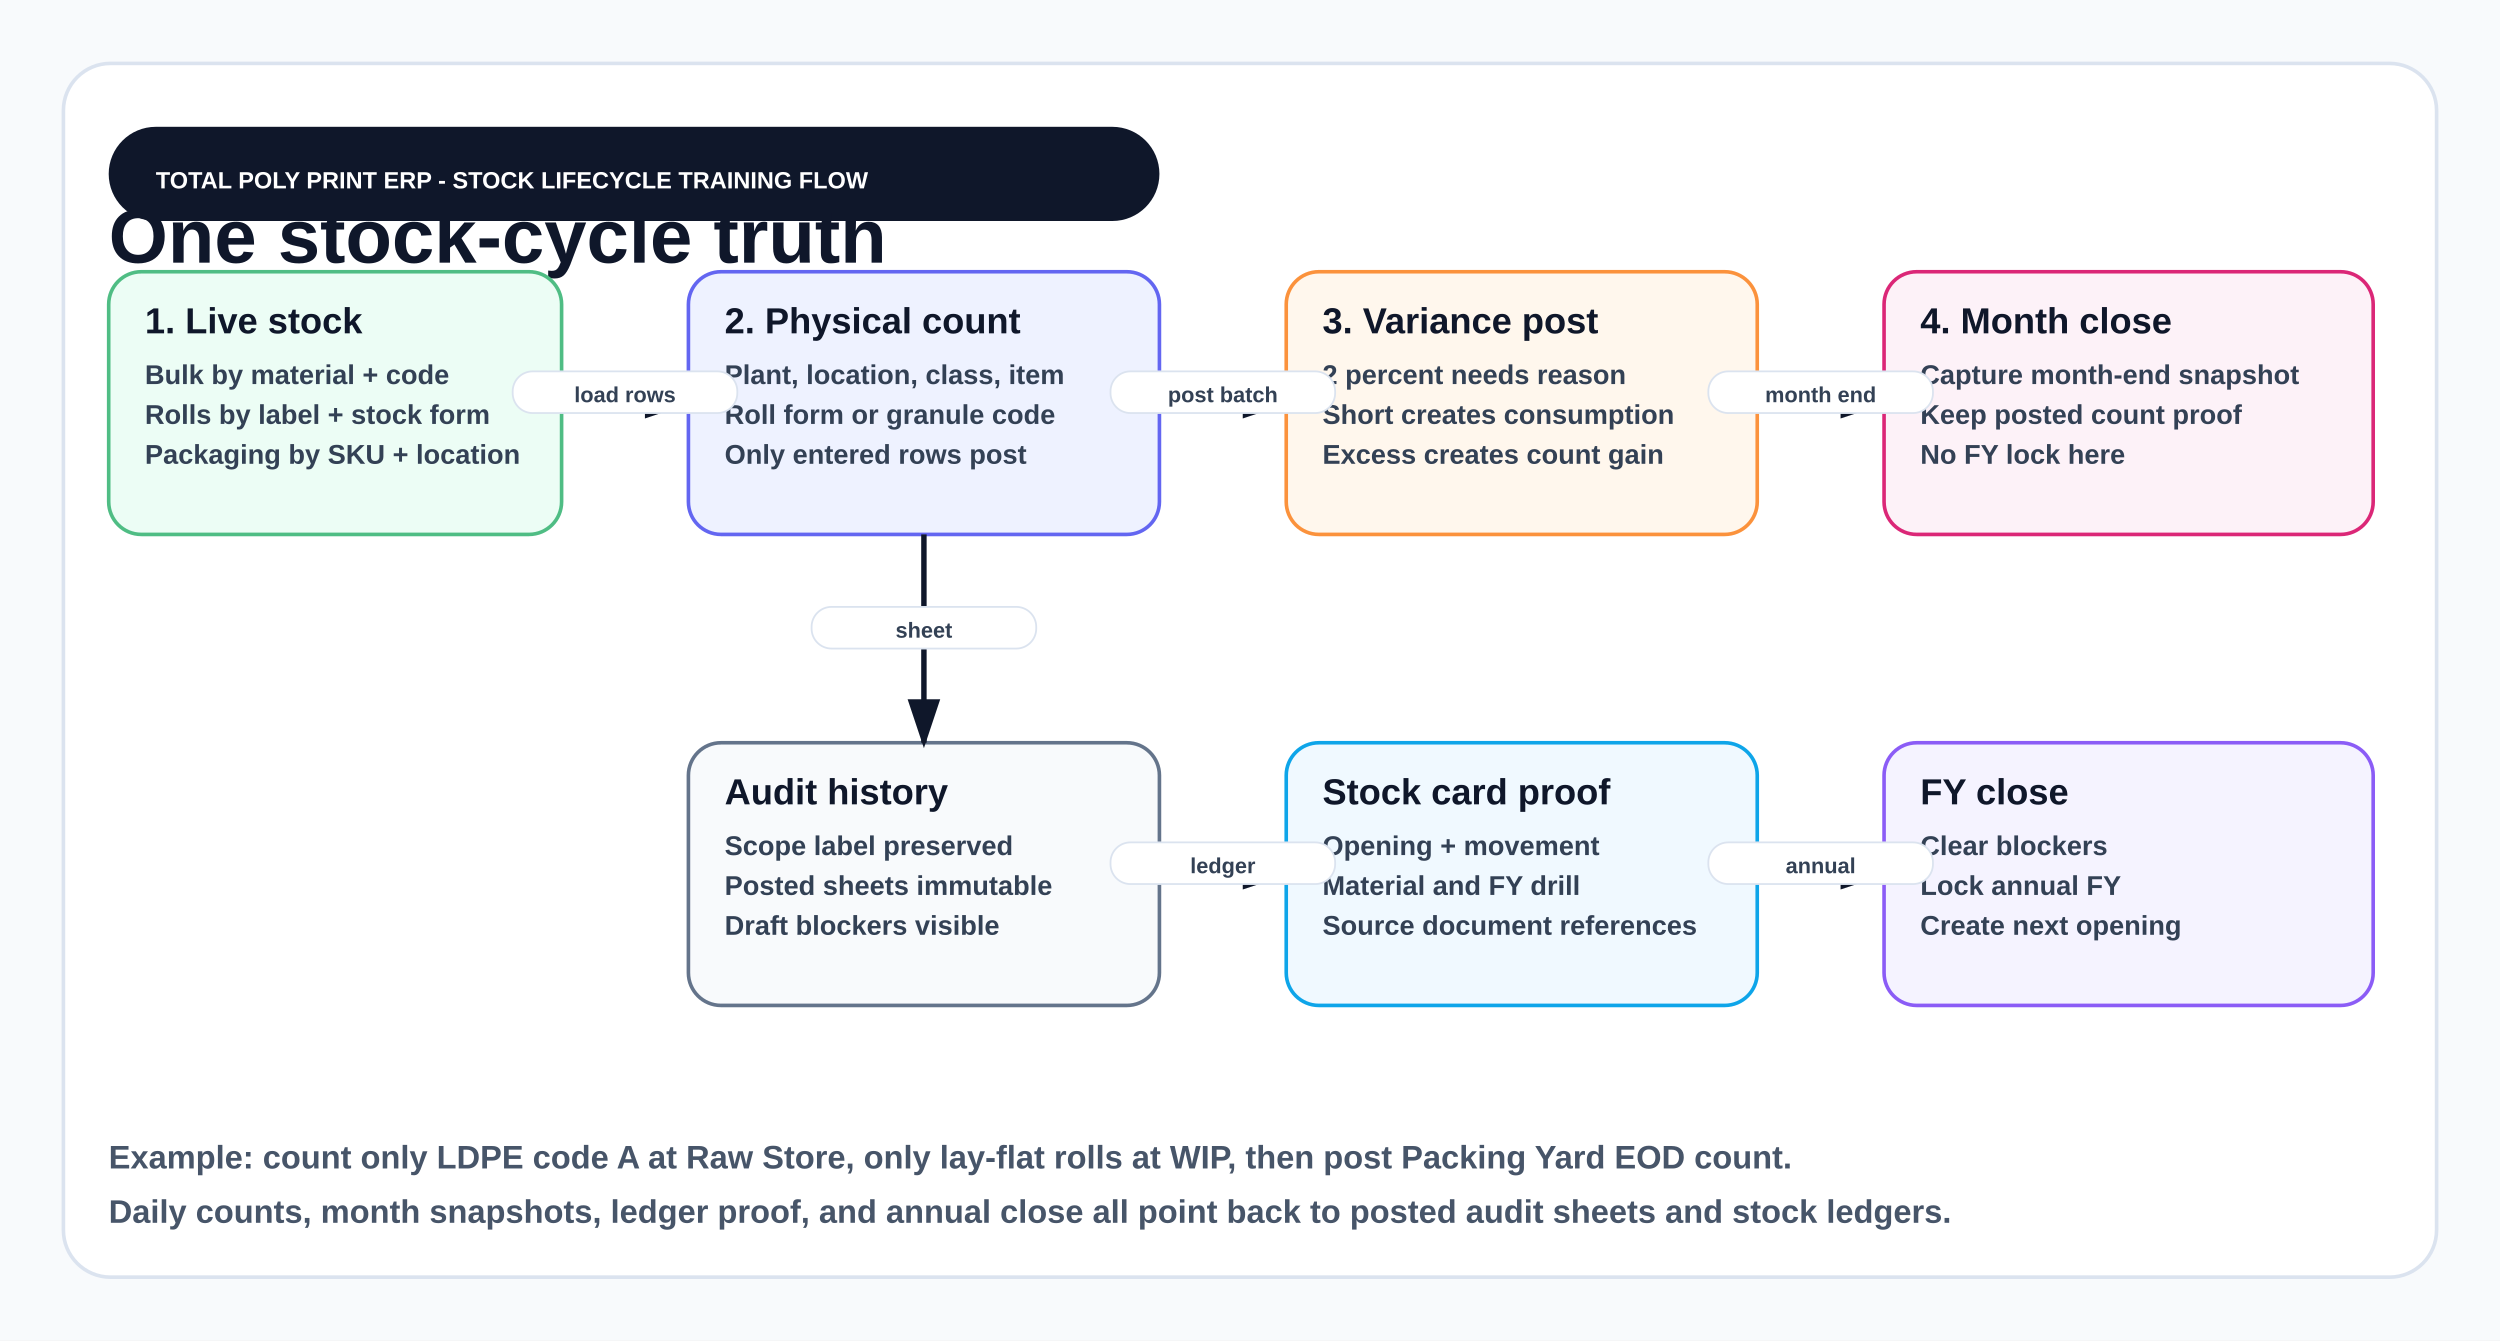
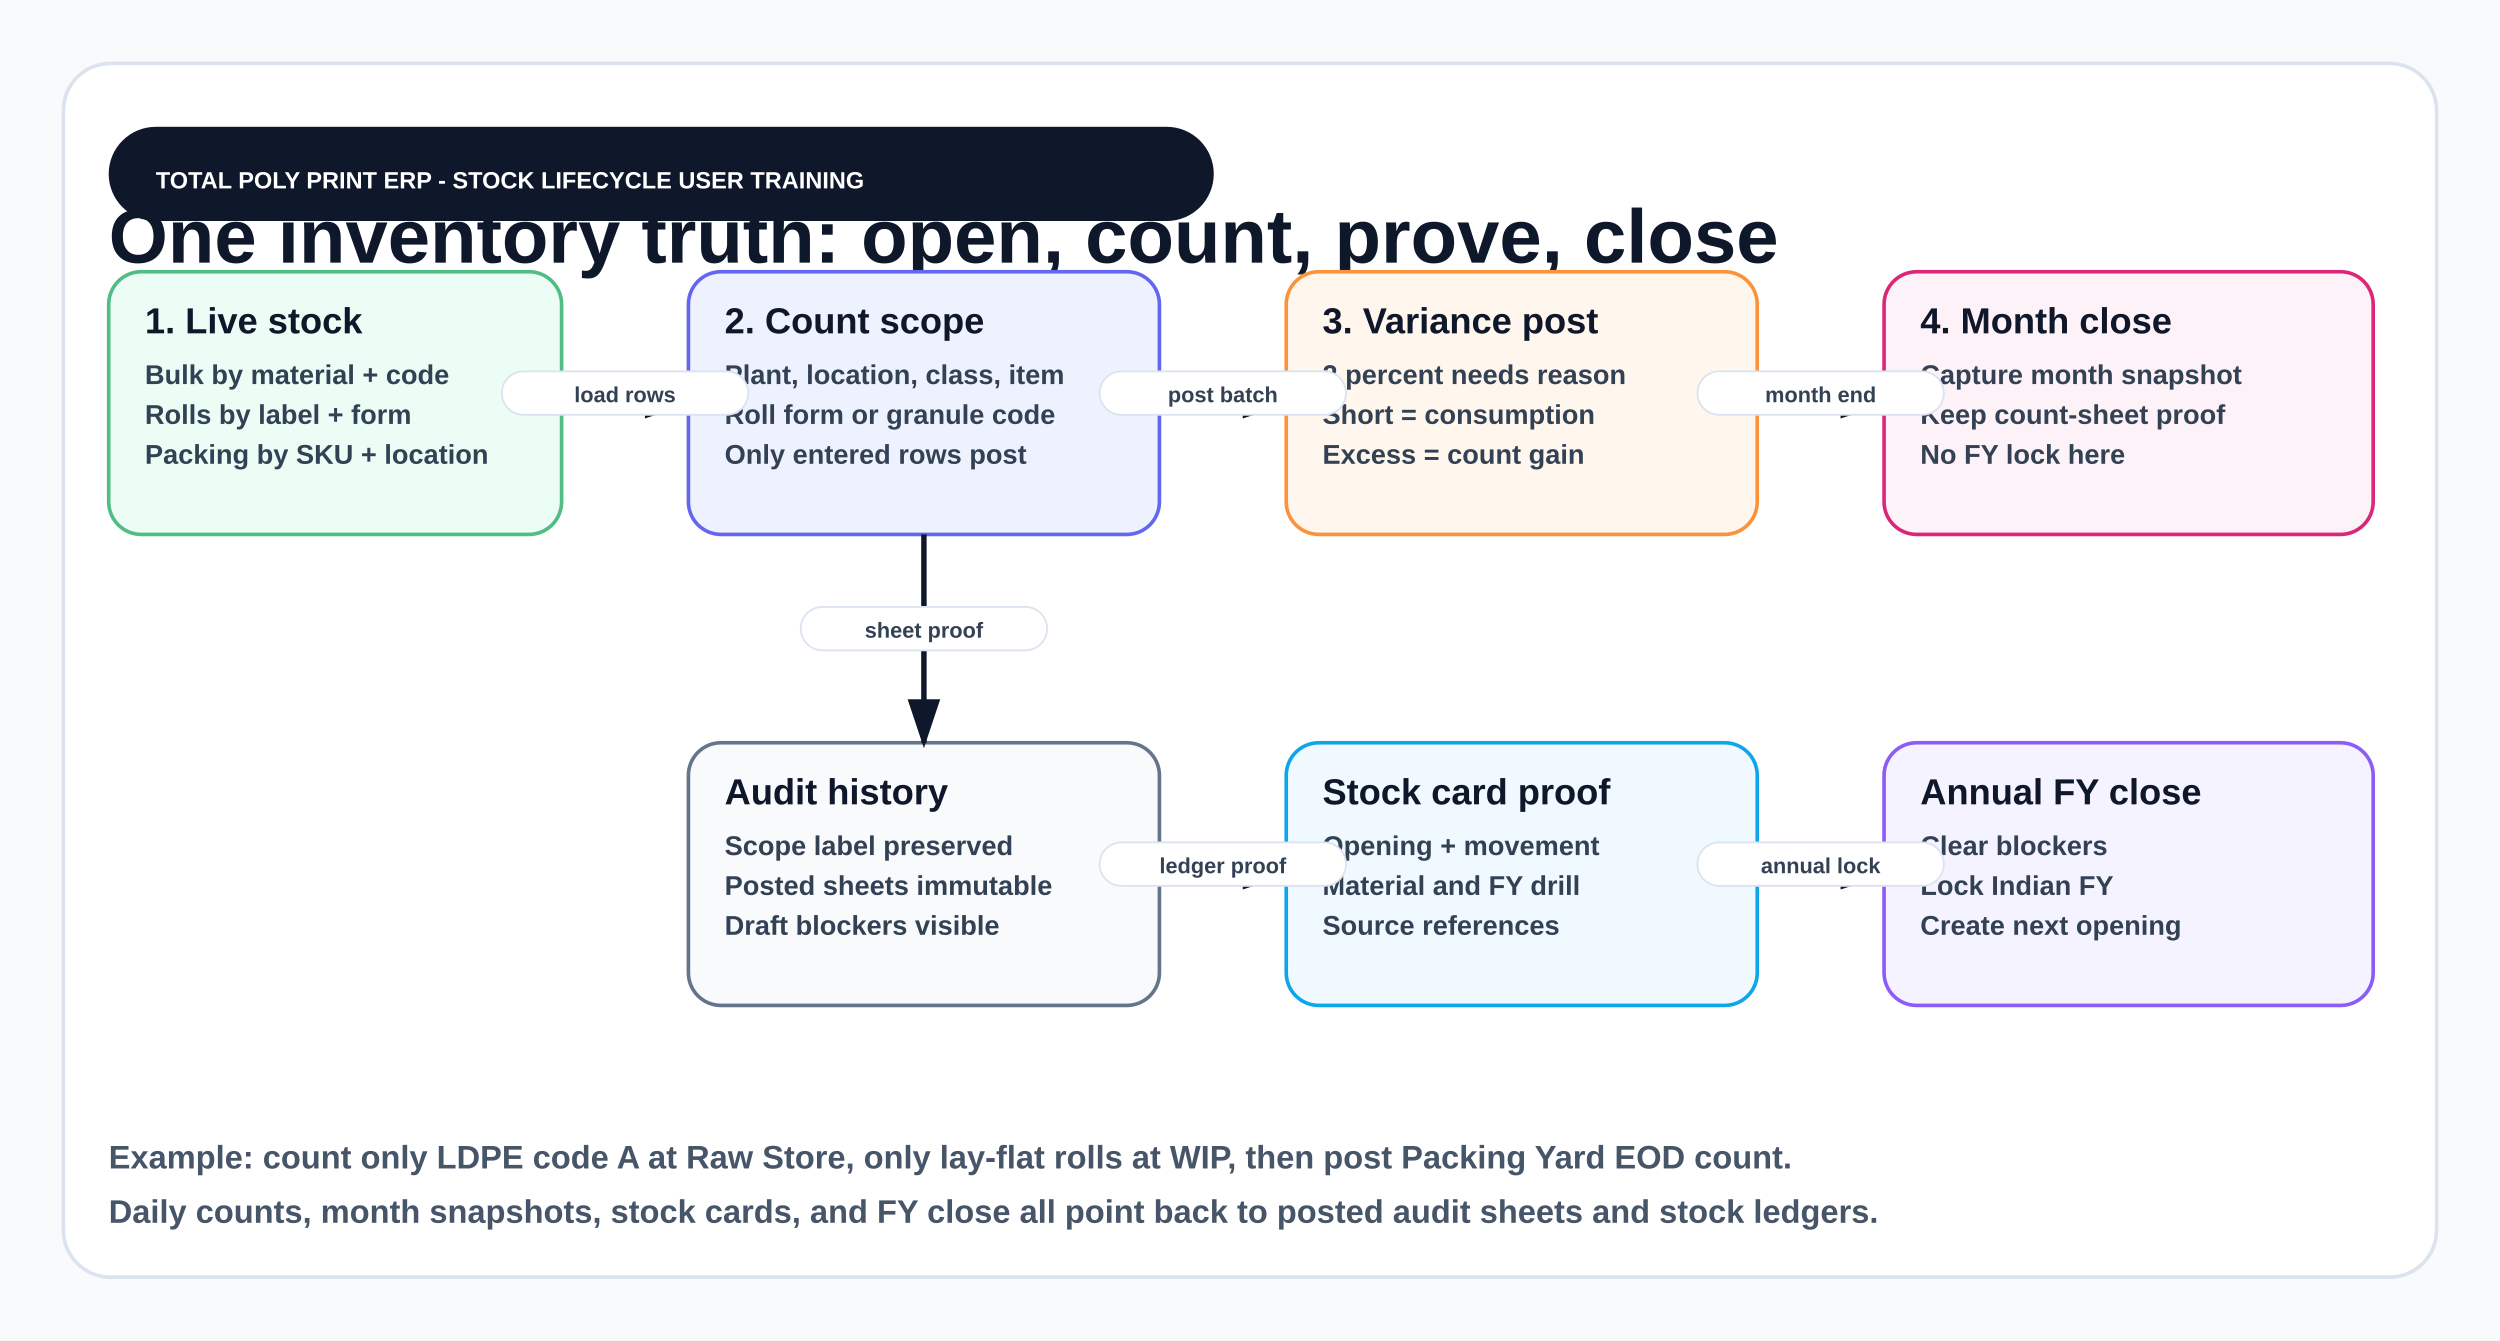
<svg xmlns="http://www.w3.org/2000/svg" width="1380" height="740" viewBox="0 0 1380 740">
  <defs>
    <marker id="arrowhead" markerWidth="10" markerHeight="10" refX="8" refY="3" orient="auto">
      <path d="M0,0 L0,6 L9,3 z" fill="#0f172a" />
    </marker>
    <style>
.title { font: 800 42px Arial, sans-serif; fill:#0f172a; }
.subtitle { font: 600 18px Arial, sans-serif; fill:#475569; }
.box-title { font: 800 20px Arial, sans-serif; fill:#0f172a; }
.box-copy { font: 600 15px Arial, sans-serif; fill:#334155; }
.pill { font: 800 13px Arial, sans-serif; fill:#fff; }
.arrow { stroke:#0f172a; stroke-width:3; fill:none; marker-end:url(#arrowhead); }
.arrow-label { font: 800 12px Arial, sans-serif; fill:#334155; text-anchor:middle; }
</style>
  </defs>
  <rect width="1380" height="740" fill="#f8fafc" />
  <rect x="35" y="35" width="1310" height="670" rx="26" fill="#fff" stroke="#dbe3ef" stroke-width="2" />
-   <rect x="60" y="70" width="580" height="52" rx="26" fill="#0f172a" />
-   <text x="86" y="104" class="pill">TOTAL POLY PRINT ERP - STOCK LIFECYCLE TRAINING FLOW</text>
-   <text x="60" y="145" class="title">One stock-cycle truth</text>
+   <rect x="60" y="70" width="610" height="52" rx="26" fill="#0f172a" />
+   <text x="86" y="104" class="pill">TOTAL POLY PRINT ERP - STOCK LIFECYCLE USER TRAINING</text>
+   <text x="60" y="145" class="title">One inventory truth: open, count, prove, close</text>
  <rect x="60" y="150" width="250" height="145" rx="18" fill="#ecfdf5" stroke="#4fbd84" stroke-width="2" />
  <text x="80" y="184" class="box-title">1. Live stock</text>
  <text x="80" y="212" class="box-copy">Bulk by material + code</text>
-   <text x="80" y="234" class="box-copy">Rolls by label + stock form</text>
-   <text x="80" y="256" class="box-copy">Packaging by SKU + location</text>
+   <text x="80" y="234" class="box-copy">Rolls by label + form</text>
+   <text x="80" y="256" class="box-copy">Packing by SKU + location</text>
  <rect x="380" y="150" width="260" height="145" rx="18" fill="#eef2ff" stroke="#6366f1" stroke-width="2" />
-   <text x="400" y="184" class="box-title">2. Physical count</text>
+   <text x="400" y="184" class="box-title">2. Count scope</text>
  <text x="400" y="212" class="box-copy">Plant, location, class, item</text>
  <text x="400" y="234" class="box-copy">Roll form or granule code</text>
  <text x="400" y="256" class="box-copy">Only entered rows post</text>
  <rect x="710" y="150" width="260" height="145" rx="18" fill="#fff7ed" stroke="#fb923c" stroke-width="2" />
  <text x="730" y="184" class="box-title">3. Variance post</text>
  <text x="730" y="212" class="box-copy">2 percent needs reason</text>
-   <text x="730" y="234" class="box-copy">Short creates consumption</text>
-   <text x="730" y="256" class="box-copy">Excess creates count gain</text>
+   <text x="730" y="234" class="box-copy">Short = consumption</text>
+   <text x="730" y="256" class="box-copy">Excess = count gain</text>
  <rect x="1040" y="150" width="270" height="145" rx="18" fill="#fdf2f8" stroke="#db2777" stroke-width="2" />
  <text x="1060" y="184" class="box-title">4. Month close</text>
-   <text x="1060" y="212" class="box-copy">Capture month-end snapshot</text>
-   <text x="1060" y="234" class="box-copy">Keep posted count proof</text>
+   <text x="1060" y="212" class="box-copy">Capture month snapshot</text>
+   <text x="1060" y="234" class="box-copy">Keep count-sheet proof</text>
  <text x="1060" y="256" class="box-copy">No FY lock here</text>
  <rect x="380" y="410" width="260" height="145" rx="18" fill="#f8fafc" stroke="#64748b" stroke-width="2" />
  <text x="400" y="444" class="box-title">Audit history</text>
  <text x="400" y="472" class="box-copy">Scope label preserved</text>
  <text x="400" y="494" class="box-copy">Posted sheets immutable</text>
  <text x="400" y="516" class="box-copy">Draft blockers visible</text>
  <rect x="710" y="410" width="260" height="145" rx="18" fill="#f0f9ff" stroke="#0ea5e9" stroke-width="2" />
  <text x="730" y="444" class="box-title">Stock card proof</text>
  <text x="730" y="472" class="box-copy">Opening + movement</text>
  <text x="730" y="494" class="box-copy">Material and FY drill</text>
-   <text x="730" y="516" class="box-copy">Source document references</text>
+   <text x="730" y="516" class="box-copy">Source references</text>
  <rect x="1040" y="410" width="270" height="145" rx="18" fill="#f5f3ff" stroke="#8b5cf6" stroke-width="2" />
-   <text x="1060" y="444" class="box-title">FY close</text>
+   <text x="1060" y="444" class="box-title">Annual FY close</text>
  <text x="1060" y="472" class="box-copy">Clear blockers</text>
-   <text x="1060" y="494" class="box-copy">Lock annual FY</text>
+   <text x="1060" y="494" class="box-copy">Lock Indian FY</text>
  <text x="1060" y="516" class="box-copy">Create next opening</text>
  <path d="M310 222 L380 222" class="arrow" />
-   <rect x="283" y="205" width="124" height="23" rx="11" fill="#fff" stroke="#dbe3ef" />
+   <rect x="277" y="205" width="136" height="24" rx="12" fill="#fff" stroke="#dbe3ef" />
  <text x="345" y="222" class="arrow-label">load rows</text>
  <path d="M640 222 L710 222" class="arrow" />
-   <rect x="613" y="205" width="124" height="23" rx="11" fill="#fff" stroke="#dbe3ef" />
+   <rect x="607" y="205" width="136" height="24" rx="12" fill="#fff" stroke="#dbe3ef" />
  <text x="675" y="222" class="arrow-label">post batch</text>
  <path d="M970 222 L1040 222" class="arrow" />
-   <rect x="943" y="205" width="124" height="23" rx="11" fill="#fff" stroke="#dbe3ef" />
+   <rect x="937" y="205" width="136" height="24" rx="12" fill="#fff" stroke="#dbe3ef" />
  <text x="1005" y="222" class="arrow-label">month end</text>
  <path d="M510 295 L510 410" class="arrow" />
-   <rect x="448" y="335" width="124" height="23" rx="11" fill="#fff" stroke="#dbe3ef" />
-   <text x="510" y="352" class="arrow-label">sheet</text>
+   <rect x="442" y="335" width="136" height="24" rx="12" fill="#fff" stroke="#dbe3ef" />
+   <text x="510" y="352" class="arrow-label">sheet proof</text>
  <path d="M640 482 L710 482" class="arrow" />
-   <rect x="613" y="465" width="124" height="23" rx="11" fill="#fff" stroke="#dbe3ef" />
-   <text x="675" y="482" class="arrow-label">ledger</text>
+   <rect x="607" y="465" width="136" height="24" rx="12" fill="#fff" stroke="#dbe3ef" />
+   <text x="675" y="482" class="arrow-label">ledger proof</text>
  <path d="M970 482 L1040 482" class="arrow" />
-   <rect x="943" y="465" width="124" height="23" rx="11" fill="#fff" stroke="#dbe3ef" />
-   <text x="1005" y="482" class="arrow-label">annual</text>
+   <rect x="937" y="465" width="136" height="24" rx="12" fill="#fff" stroke="#dbe3ef" />
+   <text x="1005" y="482" class="arrow-label">annual lock</text>
  <text x="60" y="645" class="subtitle">Example: count only LDPE code A at Raw Store, only lay-flat rolls at WIP, then post Packing Yard EOD count.</text>
-   <text x="60" y="675" class="subtitle">Daily counts, month snapshots, ledger proof, and annual close all point back to posted audit sheets and stock ledgers.</text>
+   <text x="60" y="675" class="subtitle">Daily counts, month snapshots, stock cards, and FY close all point back to posted audit sheets and stock ledgers.</text>
</svg>
